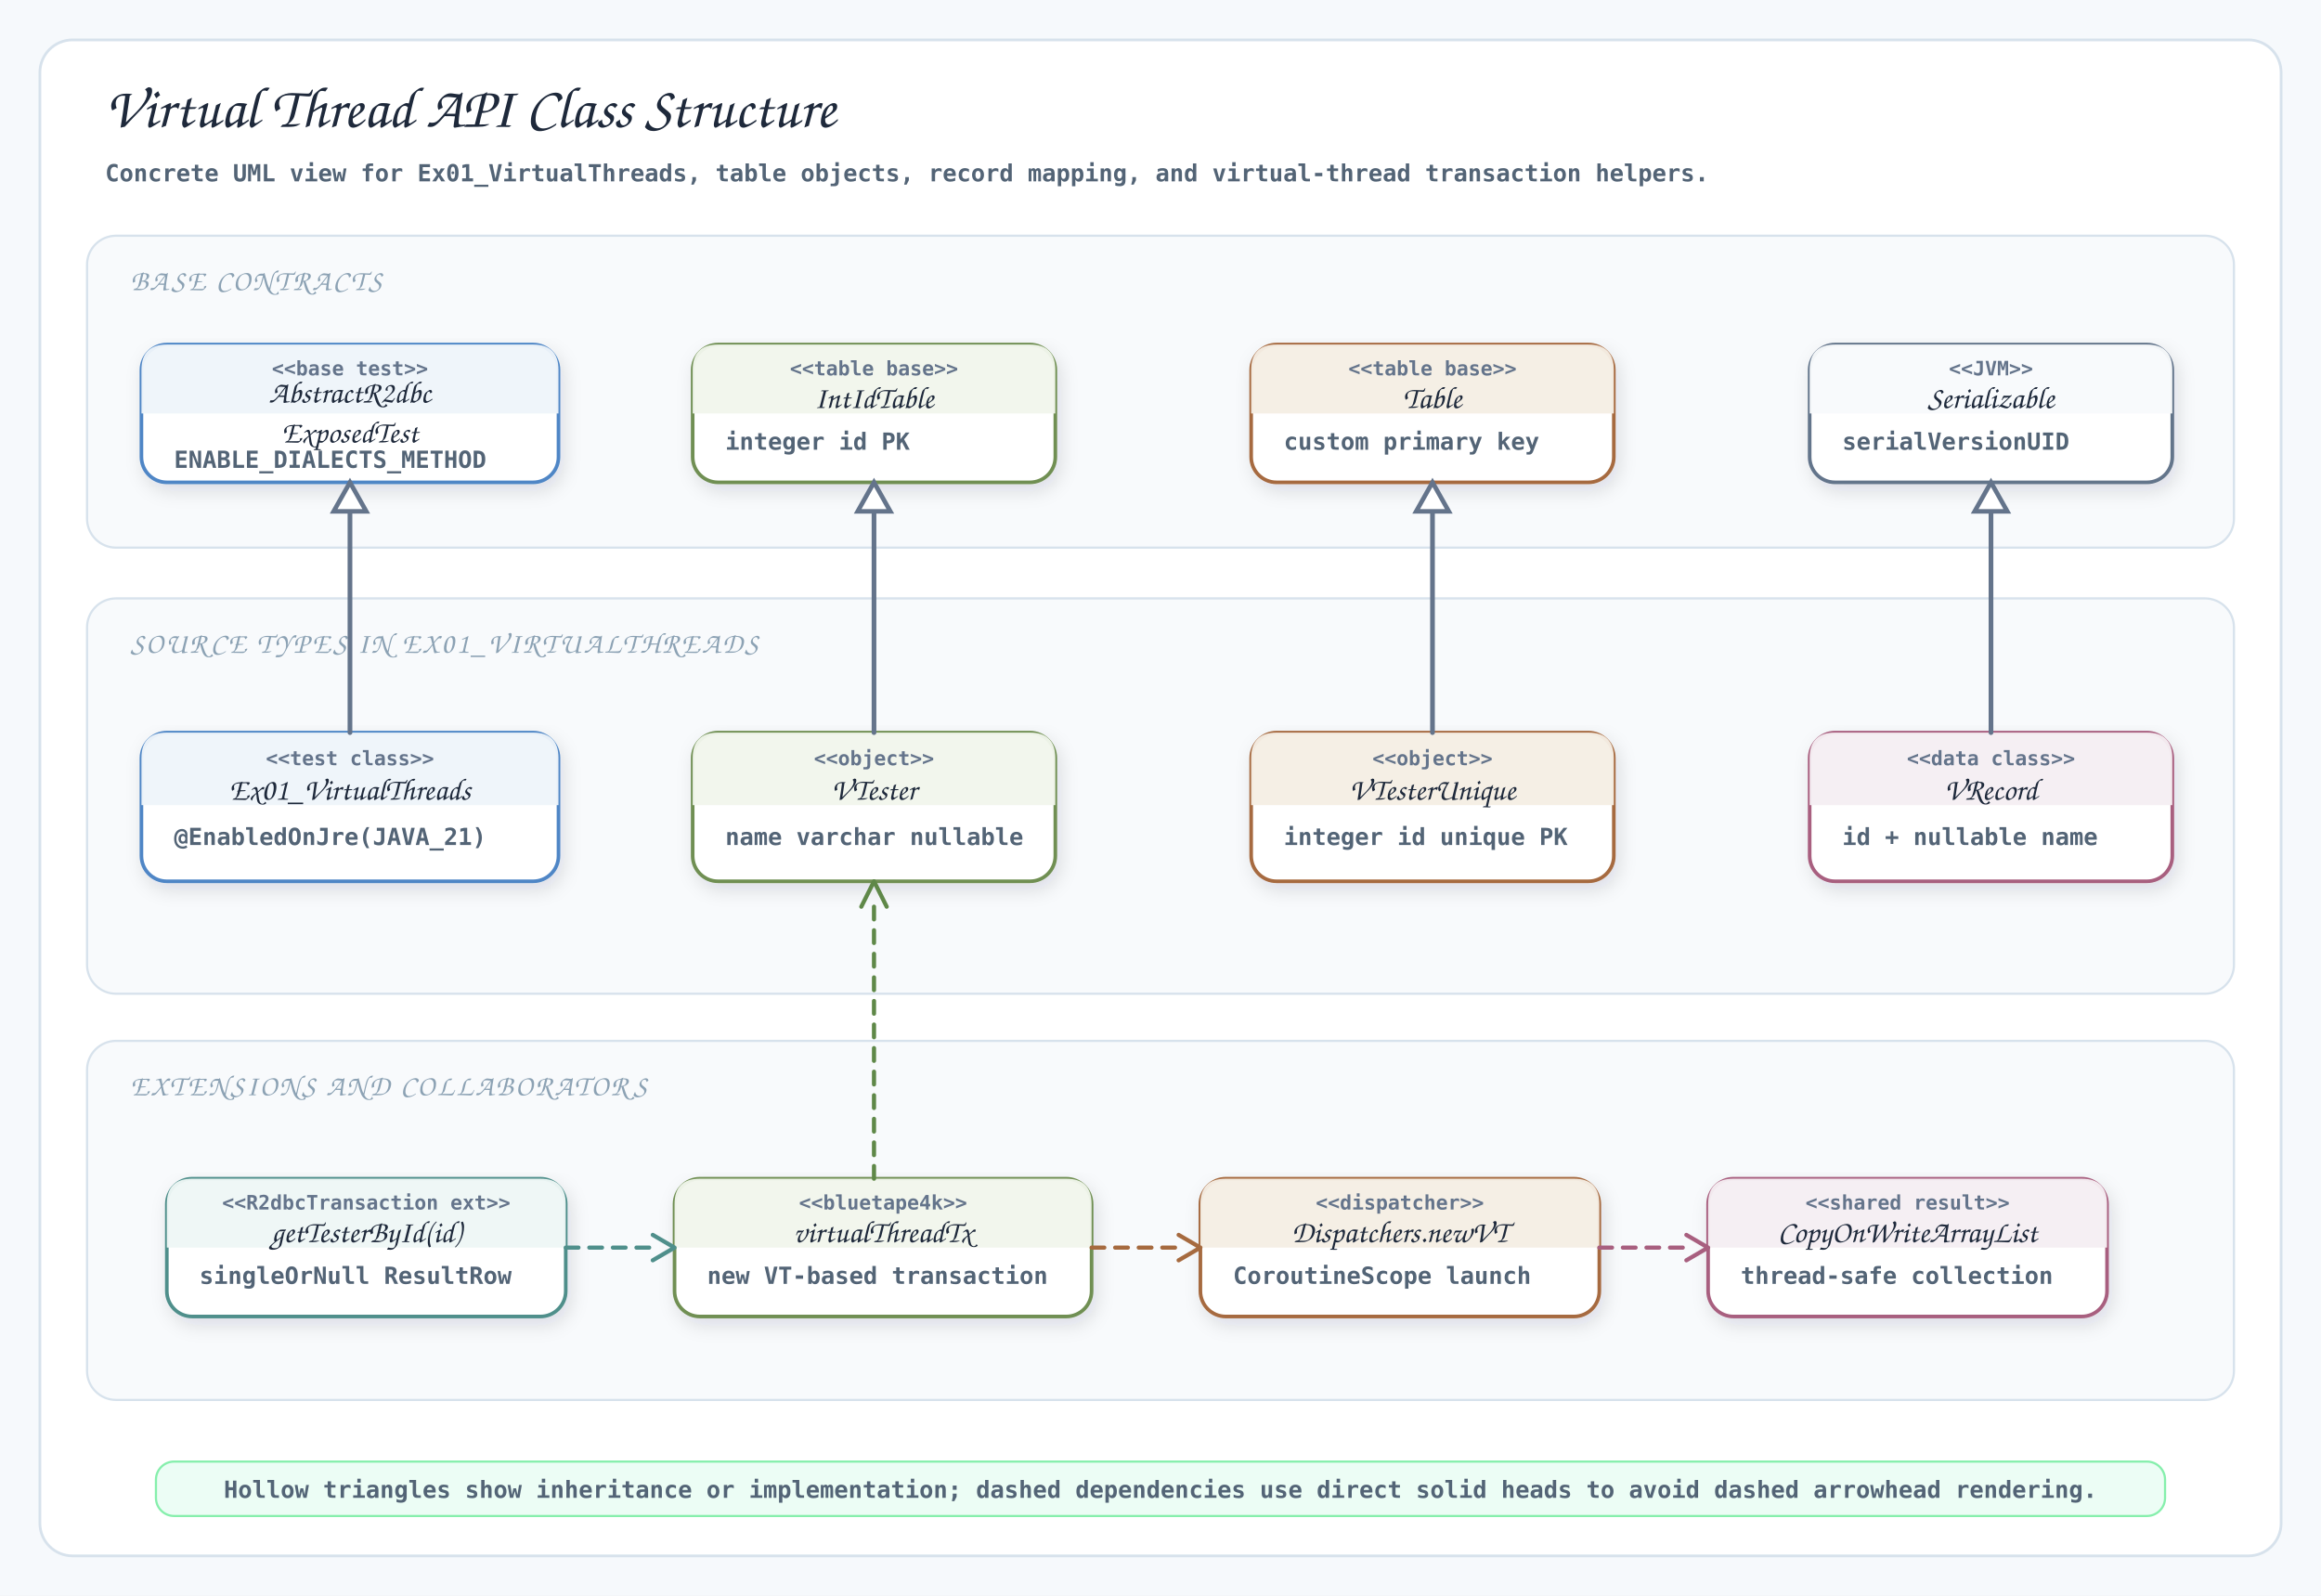
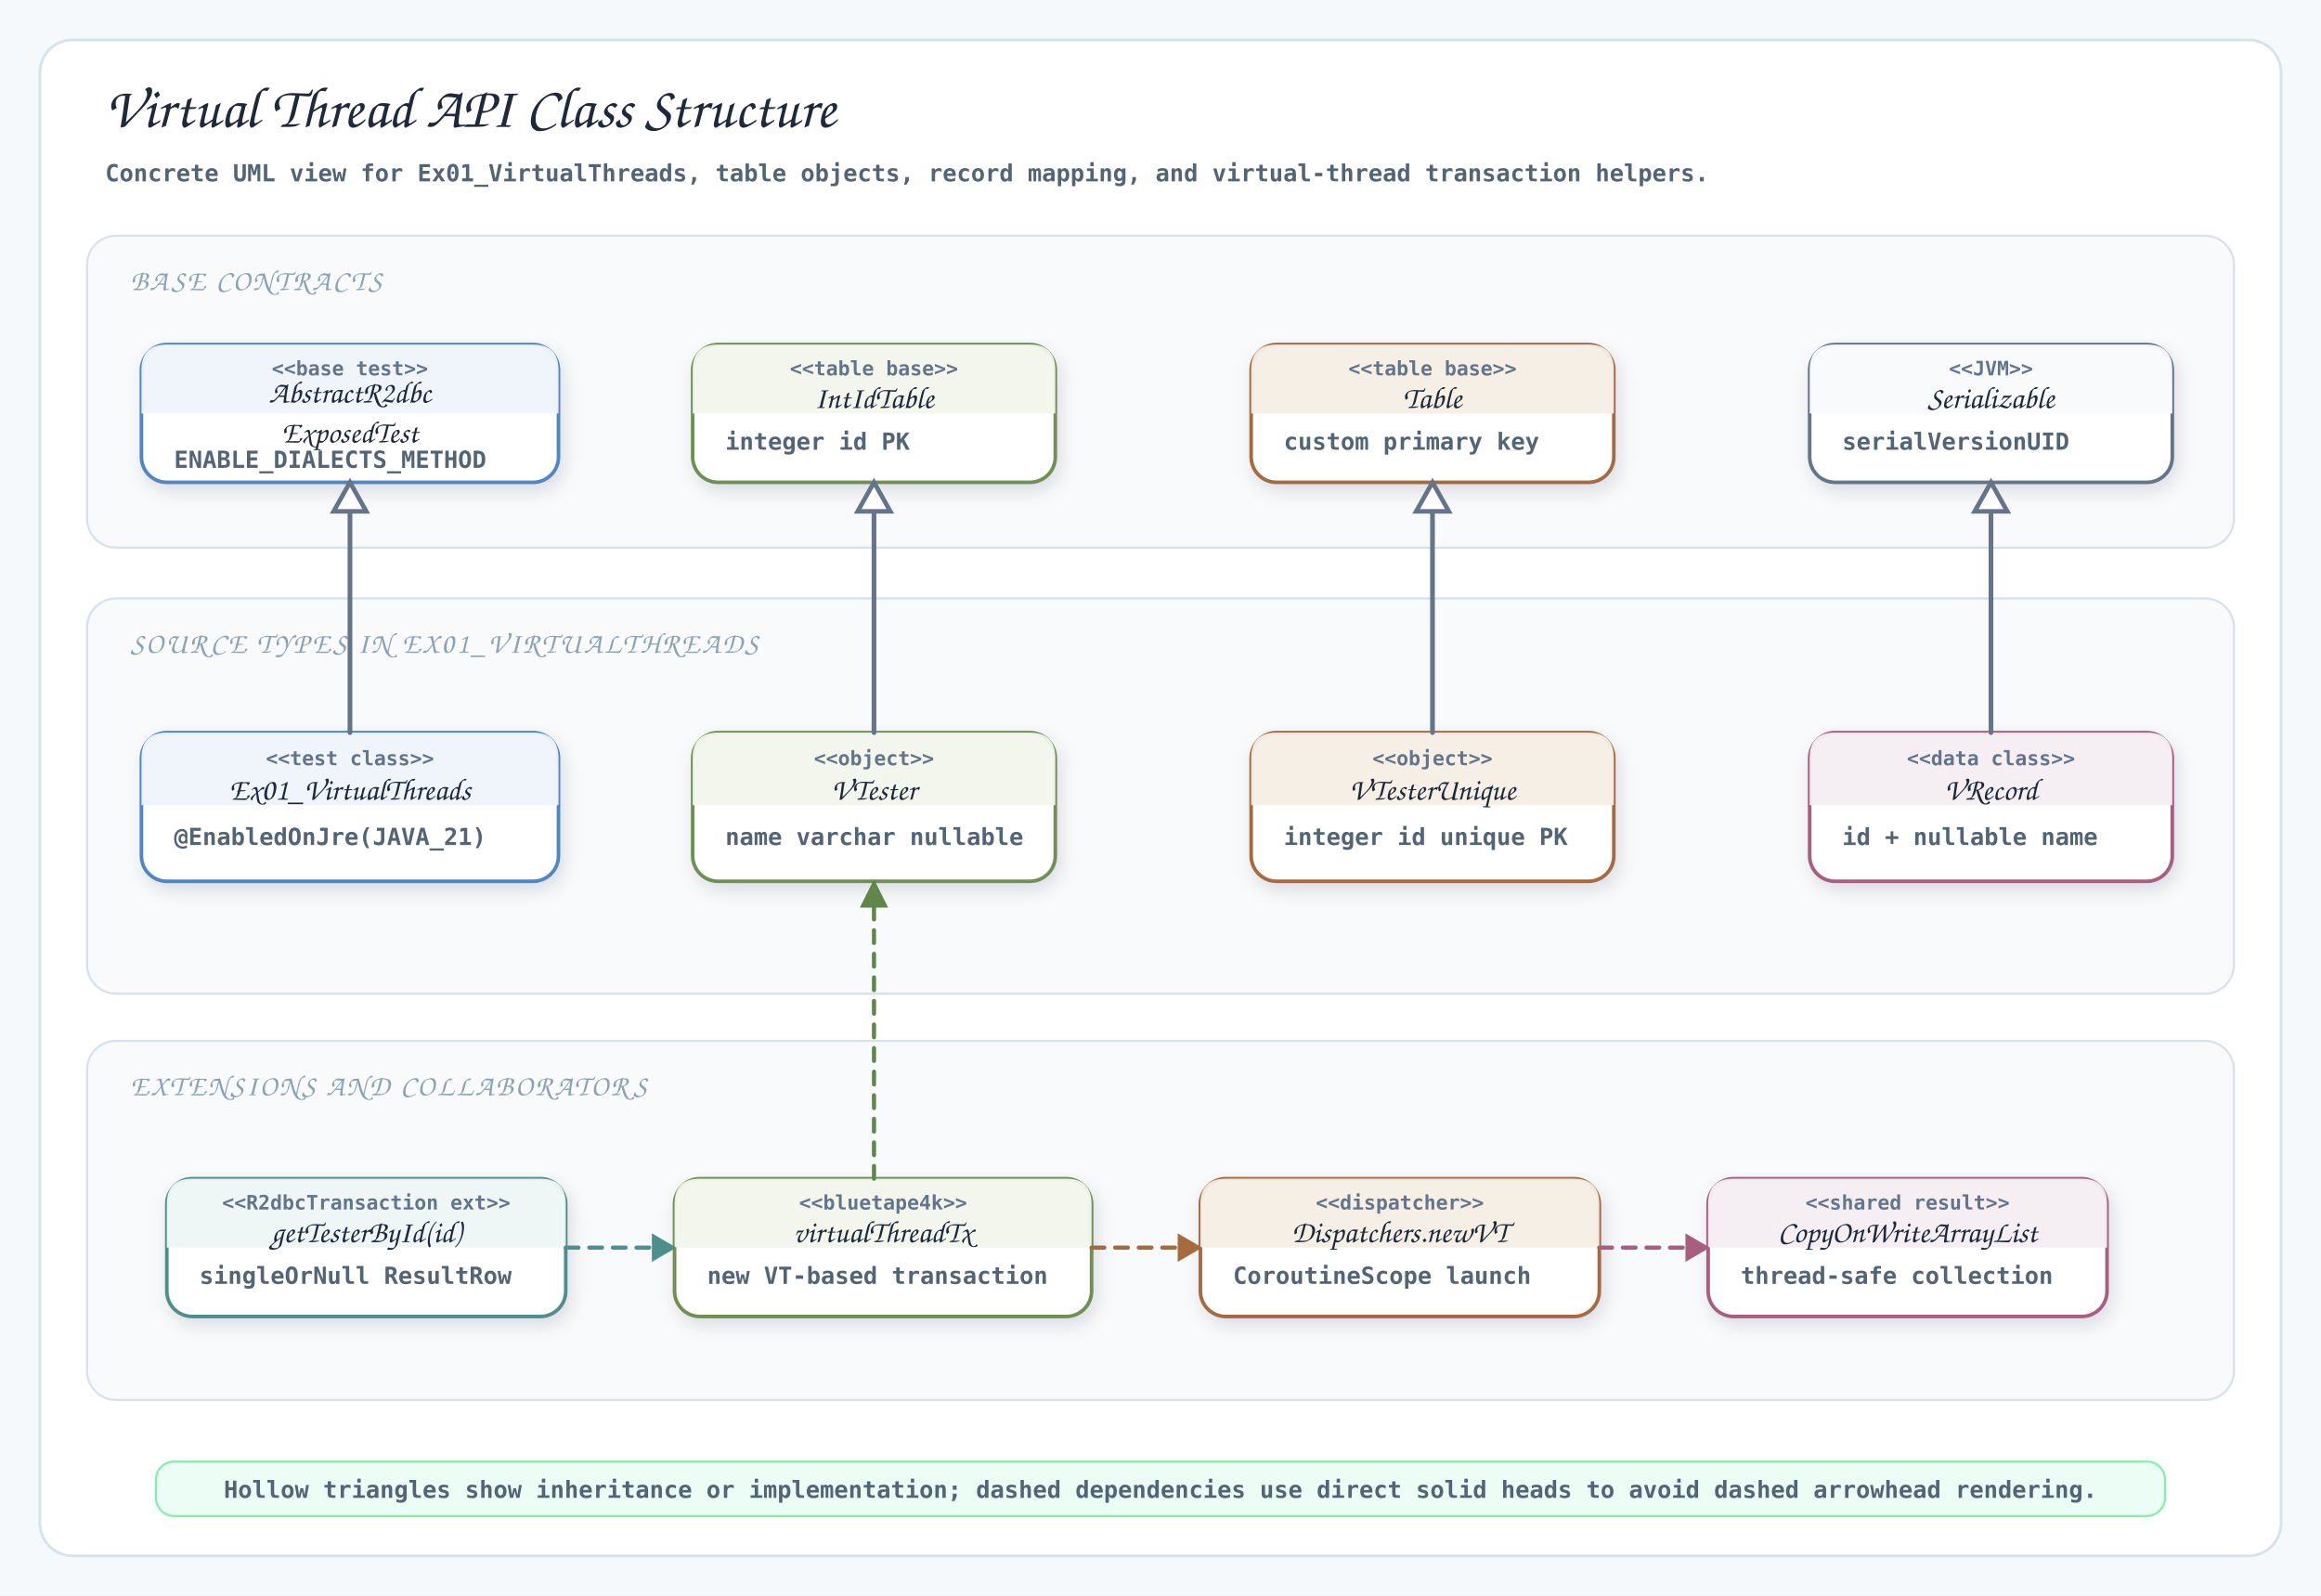
<svg xmlns="http://www.w3.org/2000/svg" viewBox="0 0 1280 880" width="1280" height="880" role="img" aria-label="Virtual Thread API class structure diagram">
  <defs>
    <filter id="shadow" x="-10%" y="-10%" width="120%" height="130%">
      <feDropShadow dx="2" dy="4" stdDeviation="5" flood-color="#1f2937" flood-opacity="0.12" />
    </filter>
    <style>
      .canvas{fill:#f6f9fc}
      .frame{fill:#fff;stroke:#d7e2ec;stroke-width:1.5}
      .lane{fill:#f8fafc;stroke:#d7e2ec;stroke-width:1.2}
      .card{filter:url(#shadow)}
      .header{opacity:.96}
      .title{font-family:"Architects Daughter","Comic Sans MS",cursive;font-size:32px;fill:#1e293b}
      .subtitle,.detail,.note{font-family:"Comic Mono","SFMono-Regular",monospace;font-size:13px;fill:#536476;font-weight:700}
      .tiny{font-family:"Comic Mono","SFMono-Regular",monospace;font-size:11px;fill:#64748b;font-weight:700}
      .laneTitle{font-family:"Architects Daughter","Comic Sans MS",cursive;font-size:16px;letter-spacing:.08em;fill:#8ca2b4}
      .cardTitle{font-family:"Architects Daughter","Comic Sans MS",cursive;font-size:17px;fill:#1e293b}
      .inherit{fill:none;stroke:#64748b;stroke-width:2.6;stroke-linecap:round;stroke-linejoin:round;stroke-dasharray:none}
      .use{fill:none;stroke-width:2.3;stroke-dasharray:7 6;stroke-linecap:round;stroke-linejoin:round}
      .hollowHead{fill:#fff;stroke:#64748b;stroke-width:2.5;stroke-dasharray:none}
      .noteBox{fill:#ecfdf5;stroke:#86efac;stroke-width:1.2}
    </style>
  </defs>
  <rect width="1280" height="880" class="canvas" />
  <rect x="22" y="22" width="1236" height="836" rx="18" class="frame" />
  <text x="58" y="70" class="title" text-anchor="start">Virtual Thread API Class Structure</text>
  <text x="58" y="100" class="subtitle" text-anchor="start">Concrete UML view for Ex01_VirtualThreads, table objects, record mapping, and virtual-thread transaction helpers.</text>
  <rect x="48" y="130" width="1184" height="172" rx="16" class="lane" />
  <text x="72" y="160" class="laneTitle" text-anchor="start">BASE CONTRACTS</text>
  <g data-card="AbstractR2dbcExposedTest" data-x="78" data-y="190" data-width="230" data-height="76">
    <rect x="78" y="190" width="230" height="76" rx="14" fill="#fff" stroke="#4f86c6" stroke-width="2" class="card" />
    <path class="header" d="M78,228 L78,204 Q78,190 92,190 L294,190 Q308,190 308,204 L308,228 Z" fill="#eef5fa" />
    <text x="193" y="207" class="tiny" text-anchor="middle">&lt;&lt;base test&gt;&gt;</text>
    <text x="193" y="222" class="cardTitle" text-anchor="middle">AbstractR2dbc</text>
    <text x="193" y="244" class="cardTitle" text-anchor="middle">ExposedTest</text>
    <text x="96" y="258" class="detail" text-anchor="start">ENABLE_DIALECTS_METHOD</text>
  </g>
  <g data-card="IntIdTable" data-x="382" data-y="190" data-width="200" data-height="76">
    <rect x="382" y="190" width="200" height="76" rx="14" fill="#fff" stroke="#6f8f52" stroke-width="2" class="card" />
    <path class="header" d="M382,228 L382,204 Q382,190 396,190 L568,190 Q582,190 582,204 L582,228 Z" fill="#f1f6ec" />
    <text x="482" y="207" class="tiny" text-anchor="middle">&lt;&lt;table base&gt;&gt;</text>
    <text x="482" y="225" class="cardTitle" text-anchor="middle">IntIdTable</text>
    <text x="400" y="248" class="detail" text-anchor="start">integer id PK</text>
  </g>
  <g data-card="Table" data-x="690" data-y="190" data-width="200" data-height="76">
    <rect x="690" y="190" width="200" height="76" rx="14" fill="#fff" stroke="#a66a3f" stroke-width="2" class="card" />
    <path class="header" d="M690,228 L690,204 Q690,190 704,190 L876,190 Q890,190 890,204 L890,228 Z" fill="#f5eee4" />
    <text x="790" y="207" class="tiny" text-anchor="middle">&lt;&lt;table base&gt;&gt;</text>
    <text x="790" y="225" class="cardTitle" text-anchor="middle">Table</text>
    <text x="708" y="248" class="detail" text-anchor="start">custom primary key</text>
  </g>
  <g data-card="Serializable" data-x="998" data-y="190" data-width="200" data-height="76">
    <rect x="998" y="190" width="200" height="76" rx="14" fill="#fff" stroke="#64748b" stroke-width="2" class="card" />
    <path class="header" d="M998,228 L998,204 Q998,190 1012,190 L1184,190 Q1198,190 1198,204 L1198,228 Z" fill="#f8fafc" />
    <text x="1098" y="207" class="tiny" text-anchor="middle">&lt;&lt;JVM&gt;&gt;</text>
    <text x="1098" y="225" class="cardTitle" text-anchor="middle">Serializable</text>
    <text x="1016" y="248" class="detail" text-anchor="start">serialVersionUID</text>
  </g>
  <rect x="48" y="330" width="1184" height="218" rx="16" class="lane" />
  <text x="72" y="360" class="laneTitle" text-anchor="start">SOURCE TYPES IN EX01_VIRTUALTHREADS</text>
  <g data-card="Ex01_VirtualThreads" data-x="78" data-y="404" data-width="230" data-height="82">
    <rect x="78" y="404" width="230" height="82" rx="14" fill="#fff" stroke="#4f86c6" stroke-width="2" class="card" />
    <path class="header" d="M78,444 L78,418 Q78,404 92,404 L294,404 Q308,404 308,418 L308,444 Z" fill="#eef5fa" />
    <text x="193" y="422" class="tiny" text-anchor="middle">&lt;&lt;test class&gt;&gt;</text>
    <text x="193" y="441" class="cardTitle" text-anchor="middle">Ex01_VirtualThreads</text>
    <text x="96" y="466" class="detail" text-anchor="start">@EnabledOnJre(JAVA_21)</text>
  </g>
  <g data-card="VTester" data-x="382" data-y="404" data-width="200" data-height="82">
    <rect x="382" y="404" width="200" height="82" rx="14" fill="#fff" stroke="#6f8f52" stroke-width="2" class="card" />
    <path class="header" d="M382,444 L382,418 Q382,404 396,404 L568,404 Q582,404 582,418 L582,444 Z" fill="#f1f6ec" />
    <text x="482" y="422" class="tiny" text-anchor="middle">&lt;&lt;object&gt;&gt;</text>
    <text x="482" y="441" class="cardTitle" text-anchor="middle">VTester</text>
    <text x="400" y="466" class="detail" text-anchor="start">name varchar nullable</text>
  </g>
  <g data-card="VTesterUnique" data-x="690" data-y="404" data-width="200" data-height="82">
    <rect x="690" y="404" width="200" height="82" rx="14" fill="#fff" stroke="#a66a3f" stroke-width="2" class="card" />
    <path class="header" d="M690,444 L690,418 Q690,404 704,404 L876,404 Q890,404 890,418 L890,444 Z" fill="#f5eee4" />
    <text x="790" y="422" class="tiny" text-anchor="middle">&lt;&lt;object&gt;&gt;</text>
    <text x="790" y="441" class="cardTitle" text-anchor="middle">VTesterUnique</text>
    <text x="708" y="466" class="detail" text-anchor="start">integer id unique PK</text>
  </g>
  <g data-card="VRecord" data-x="998" data-y="404" data-width="200" data-height="82">
    <rect x="998" y="404" width="200" height="82" rx="14" fill="#fff" stroke="#a85f7f" stroke-width="2" class="card" />
    <path class="header" d="M998,444 L998,418 Q998,404 1012,404 L1184,404 Q1198,404 1198,418 L1198,444 Z" fill="#f5eef2" />
    <text x="1098" y="422" class="tiny" text-anchor="middle">&lt;&lt;data class&gt;&gt;</text>
    <text x="1098" y="441" class="cardTitle" text-anchor="middle">VRecord</text>
    <text x="1016" y="466" class="detail" text-anchor="start">id + nullable name</text>
  </g>
  <path class="inherit" data-connector="inherit-test" d="M 193 404 L 193 282" />
  <polygon class="hollowHead" points="193,266 184,282 202,282" stroke-dasharray="none" style="stroke-dasharray:none!important" />
  <path class="inherit" data-connector="inherit-vtester" d="M 482 404 L 482 282" />
  <polygon class="hollowHead" points="482,266 473,282 491,282" stroke-dasharray="none" style="stroke-dasharray:none!important" />
  <path class="inherit" data-connector="inherit-unique" d="M 790 404 L 790 282" />
  <polygon class="hollowHead" points="790,266 781,282 799,282" stroke-dasharray="none" style="stroke-dasharray:none!important" />
  <path class="inherit" data-connector="inherit-record" d="M 1098 404 L 1098 282" />
  <polygon class="hollowHead" points="1098,266 1089,282 1107,282" stroke-dasharray="none" style="stroke-dasharray:none!important" />
  <rect x="48" y="574" width="1184" height="198" rx="16" class="lane" />
  <text x="72" y="604" class="laneTitle" text-anchor="start">EXTENSIONS AND COLLABORATORS</text>
  <g data-card="getTesterById" data-x="92" data-y="650" data-width="220" data-height="76">
    <rect x="92" y="650" width="220" height="76" rx="14" fill="#fff" stroke="#4f8f8b" stroke-width="2" class="card" />
    <path class="header" d="M92,688 L92,664 Q92,650 106,650 L298,650 Q312,650 312,664 L312,688 Z" fill="#eef7f6" />
    <text x="202" y="667" class="tiny" text-anchor="middle">&lt;&lt;R2dbcTransaction ext&gt;&gt;</text>
    <text x="202" y="685" class="cardTitle" text-anchor="middle">getTesterById(id)</text>
    <text x="110" y="708" class="detail" text-anchor="start">singleOrNull ResultRow</text>
  </g>
  <g data-card="virtualThreadTransaction" data-x="372" data-y="650" data-width="230" data-height="76">
    <rect x="372" y="650" width="230" height="76" rx="14" fill="#fff" stroke="#6f8f52" stroke-width="2" class="card" />
    <path class="header" d="M372,688 L372,664 Q372,650 386,650 L588,650 Q602,650 602,664 L602,688 Z" fill="#f1f6ec" />
    <text x="487" y="667" class="tiny" text-anchor="middle">&lt;&lt;bluetape4k&gt;&gt;</text>
    <text x="487" y="685" class="cardTitle" text-anchor="middle">virtualThreadTx</text>
    <text x="390" y="708" class="detail" text-anchor="start">new VT-based transaction</text>
  </g>
  <g data-card="Dispatchers.newVT" data-x="662" data-y="650" data-width="220" data-height="76">
    <rect x="662" y="650" width="220" height="76" rx="14" fill="#fff" stroke="#a66a3f" stroke-width="2" class="card" />
    <path class="header" d="M662,688 L662,664 Q662,650 676,650 L868,650 Q882,650 882,664 L882,688 Z" fill="#f5eee4" />
    <text x="772" y="667" class="tiny" text-anchor="middle">&lt;&lt;dispatcher&gt;&gt;</text>
    <text x="772" y="685" class="cardTitle" text-anchor="middle">Dispatchers.newVT</text>
    <text x="680" y="708" class="detail" text-anchor="start">CoroutineScope launch</text>
  </g>
  <g data-card="CopyOnWriteArrayList" data-x="942" data-y="650" data-width="220" data-height="76">
    <rect x="942" y="650" width="220" height="76" rx="14" fill="#fff" stroke="#a85f7f" stroke-width="2" class="card" />
    <path class="header" d="M942,688 L942,664 Q942,650 956,650 L1148,650 Q1162,650 1162,664 L1162,688 Z" fill="#f5eef2" />
    <text x="1052" y="667" class="tiny" text-anchor="middle">&lt;&lt;shared result&gt;&gt;</text>
    <text x="1052" y="685" class="cardTitle" text-anchor="middle">CopyOnWriteArrayList</text>
    <text x="960" y="708" class="detail" text-anchor="start">thread-safe collection</text>
  </g>
  <path class="use" data-connector="use-vt-transaction" d="M 312 688 L 360 688" stroke="#4f8f8b" />
-   <polyline points="360,681 372,688 360,695" fill="none" stroke="#4f8f8b" stroke-width="2.3" stroke-linecap="round" stroke-linejoin="round" stroke-dasharray="none" style="stroke-dasharray:none!important" />
+   <polygon points="372,688 360,681 360,695" fill="#4f8f8b" stroke="#4f8f8b" stroke-dasharray="none" style="stroke-dasharray:none!important" />
  <path class="use" data-connector="use-vtester" d="M 482 650 L 482 500" stroke="#5f8848" />
-   <polyline points="475,500 482,486 489,500" fill="none" stroke="#5f8848" stroke-width="2.3" stroke-linecap="round" stroke-linejoin="round" stroke-dasharray="none" style="stroke-dasharray:none!important" />
+   <polygon points="482,486 475,500 489,500" fill="#5f8848" stroke="#5f8848" stroke-dasharray="none" style="stroke-dasharray:none!important" />
  <path class="use" data-connector="use-vrecord" d="M 602 688 L 650 688" stroke="#a66a3f" />
-   <polyline points="650,681 662,688 650,695" fill="none" stroke="#a66a3f" stroke-width="2.3" stroke-linecap="round" stroke-linejoin="round" stroke-dasharray="none" style="stroke-dasharray:none!important" />
+   <polygon points="662,688 650,681 650,695" fill="#a66a3f" stroke="#a66a3f" stroke-dasharray="none" style="stroke-dasharray:none!important" />
  <path class="use" data-connector="use-result-list" d="M 882 688 L 930 688" stroke="#a85f7f" />
-   <polyline points="930,681 942,688 930,695" fill="none" stroke="#a85f7f" stroke-width="2.3" stroke-linecap="round" stroke-linejoin="round" stroke-dasharray="none" style="stroke-dasharray:none!important" />
+   <polygon points="942,688 930,681 930,695" fill="#a85f7f" stroke="#a85f7f" stroke-dasharray="none" style="stroke-dasharray:none!important" />
  <rect x="86" y="806" width="1108" height="30" rx="10" class="noteBox" />
  <text x="640" y="826" class="note" text-anchor="middle">Hollow triangles show inheritance or implementation; dashed dependencies use direct solid heads to avoid dashed arrowhead rendering.</text>
</svg>
